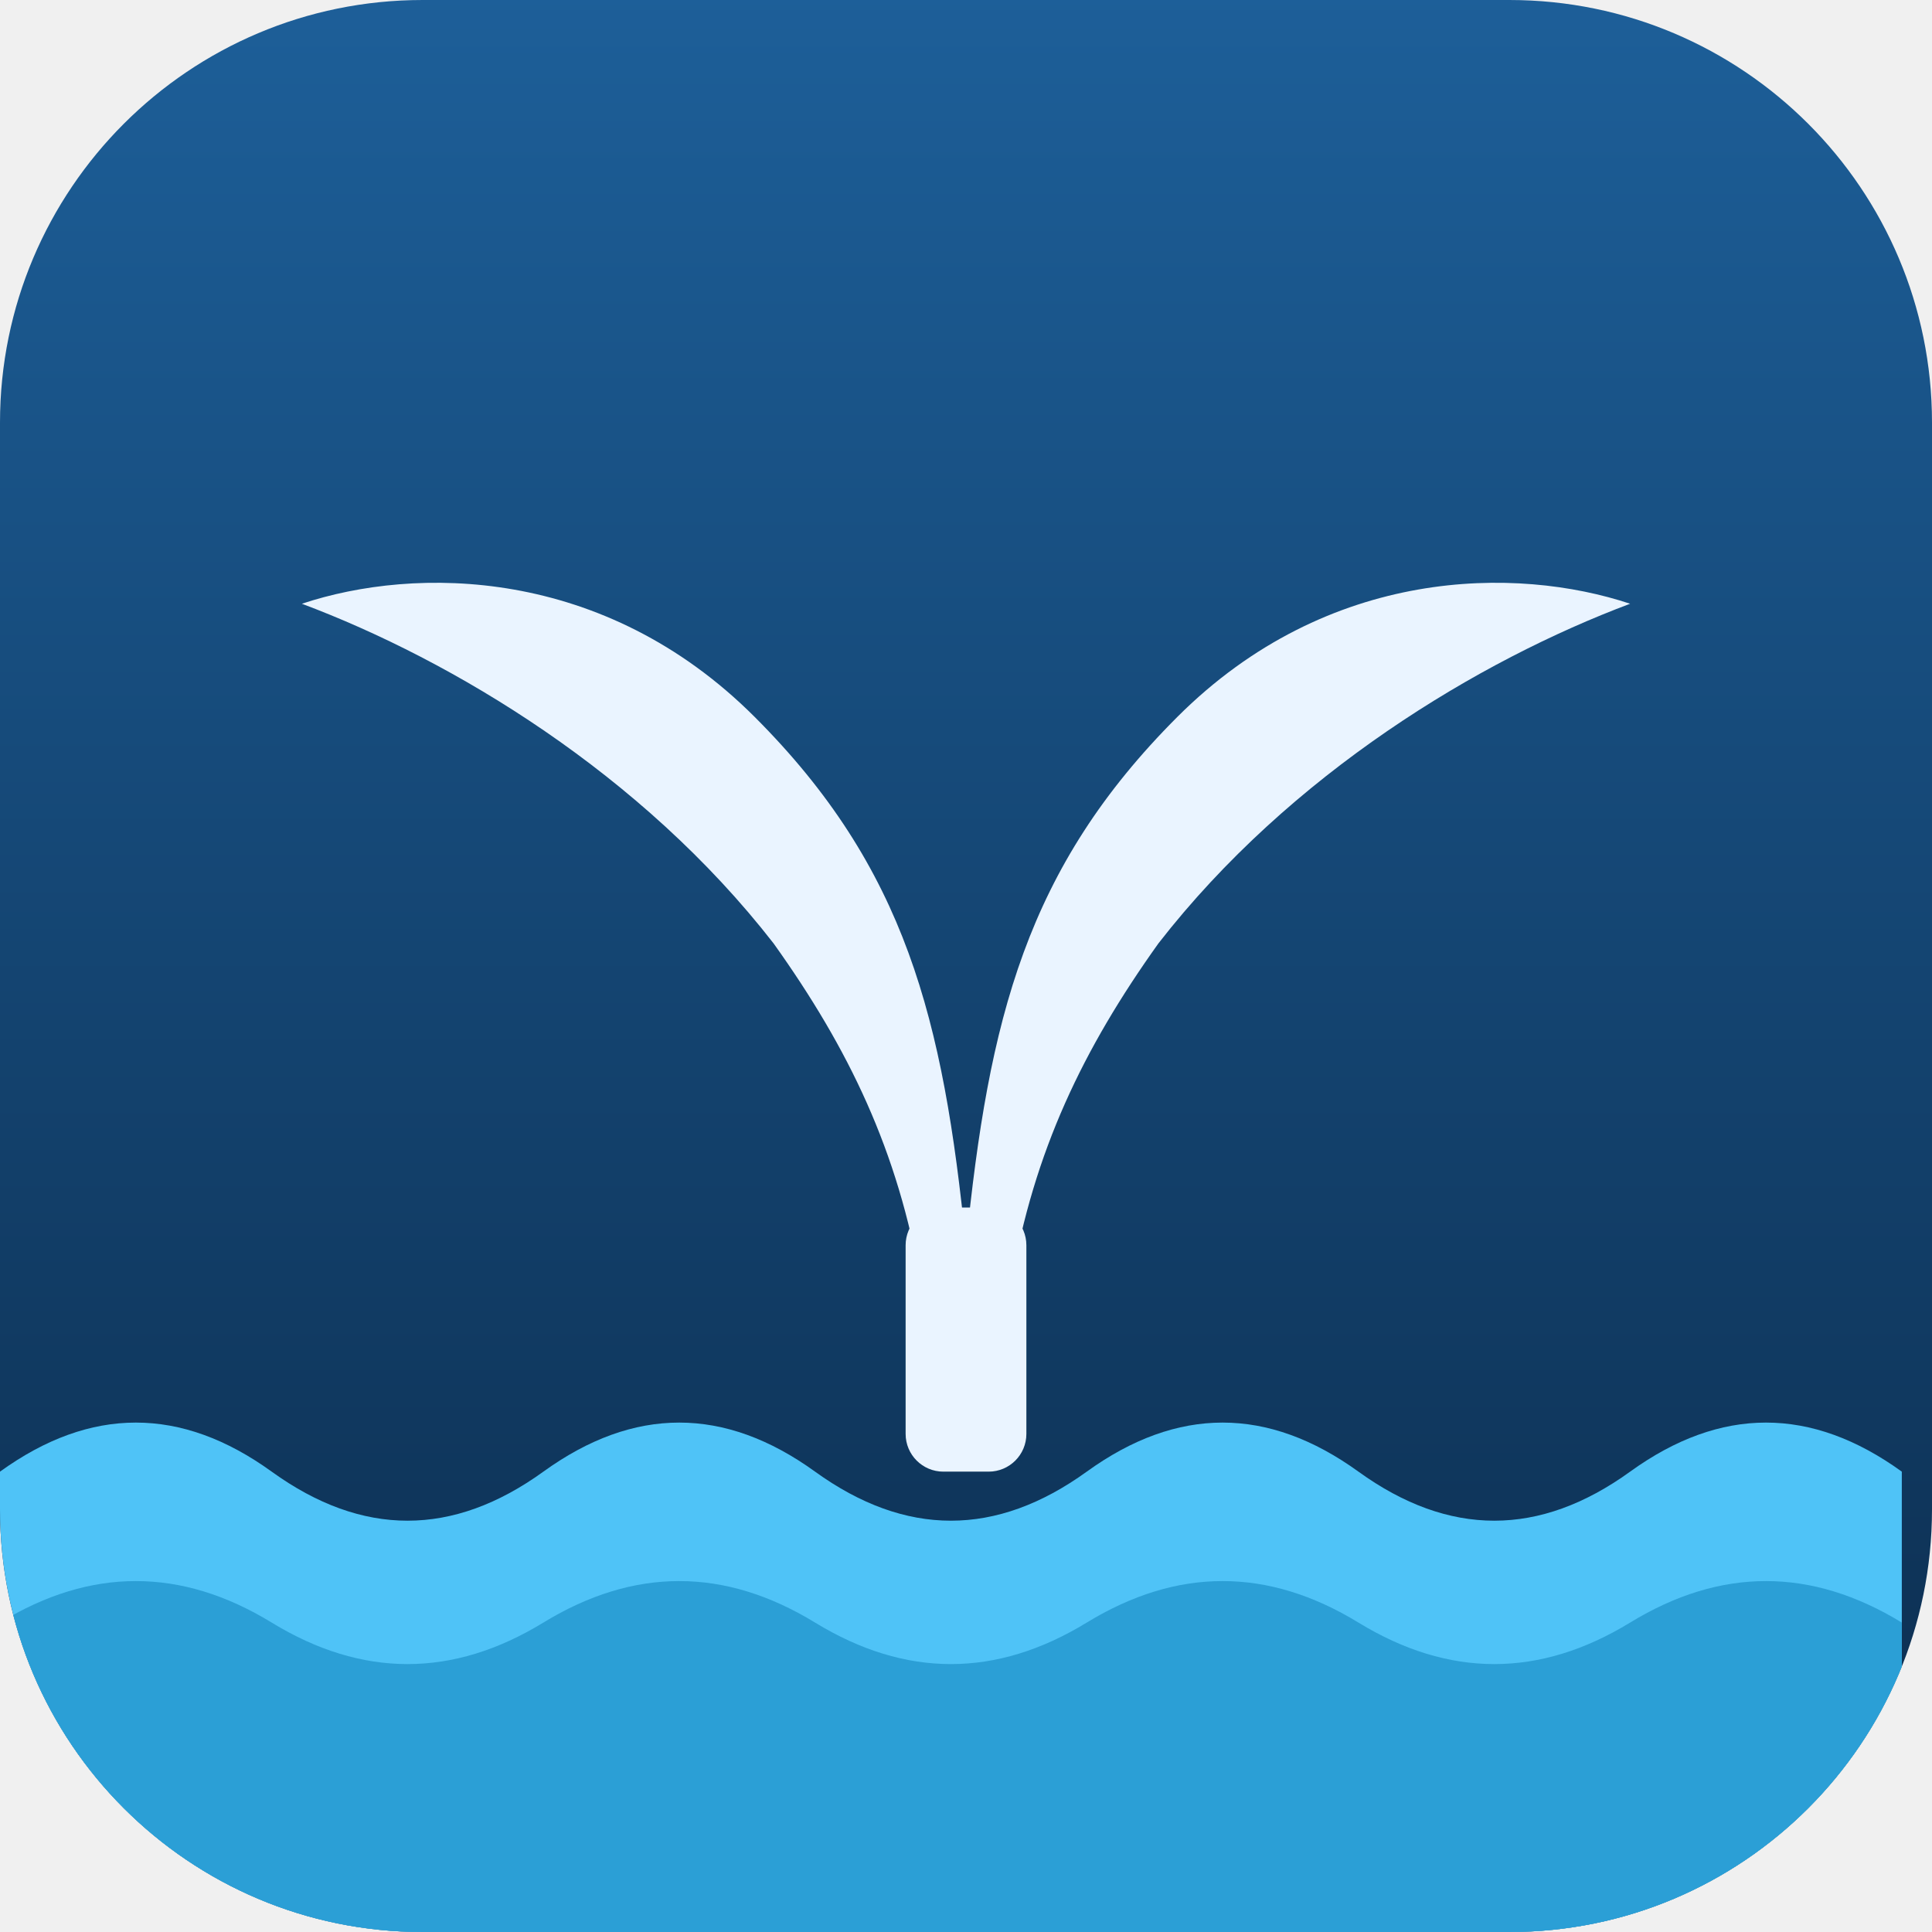
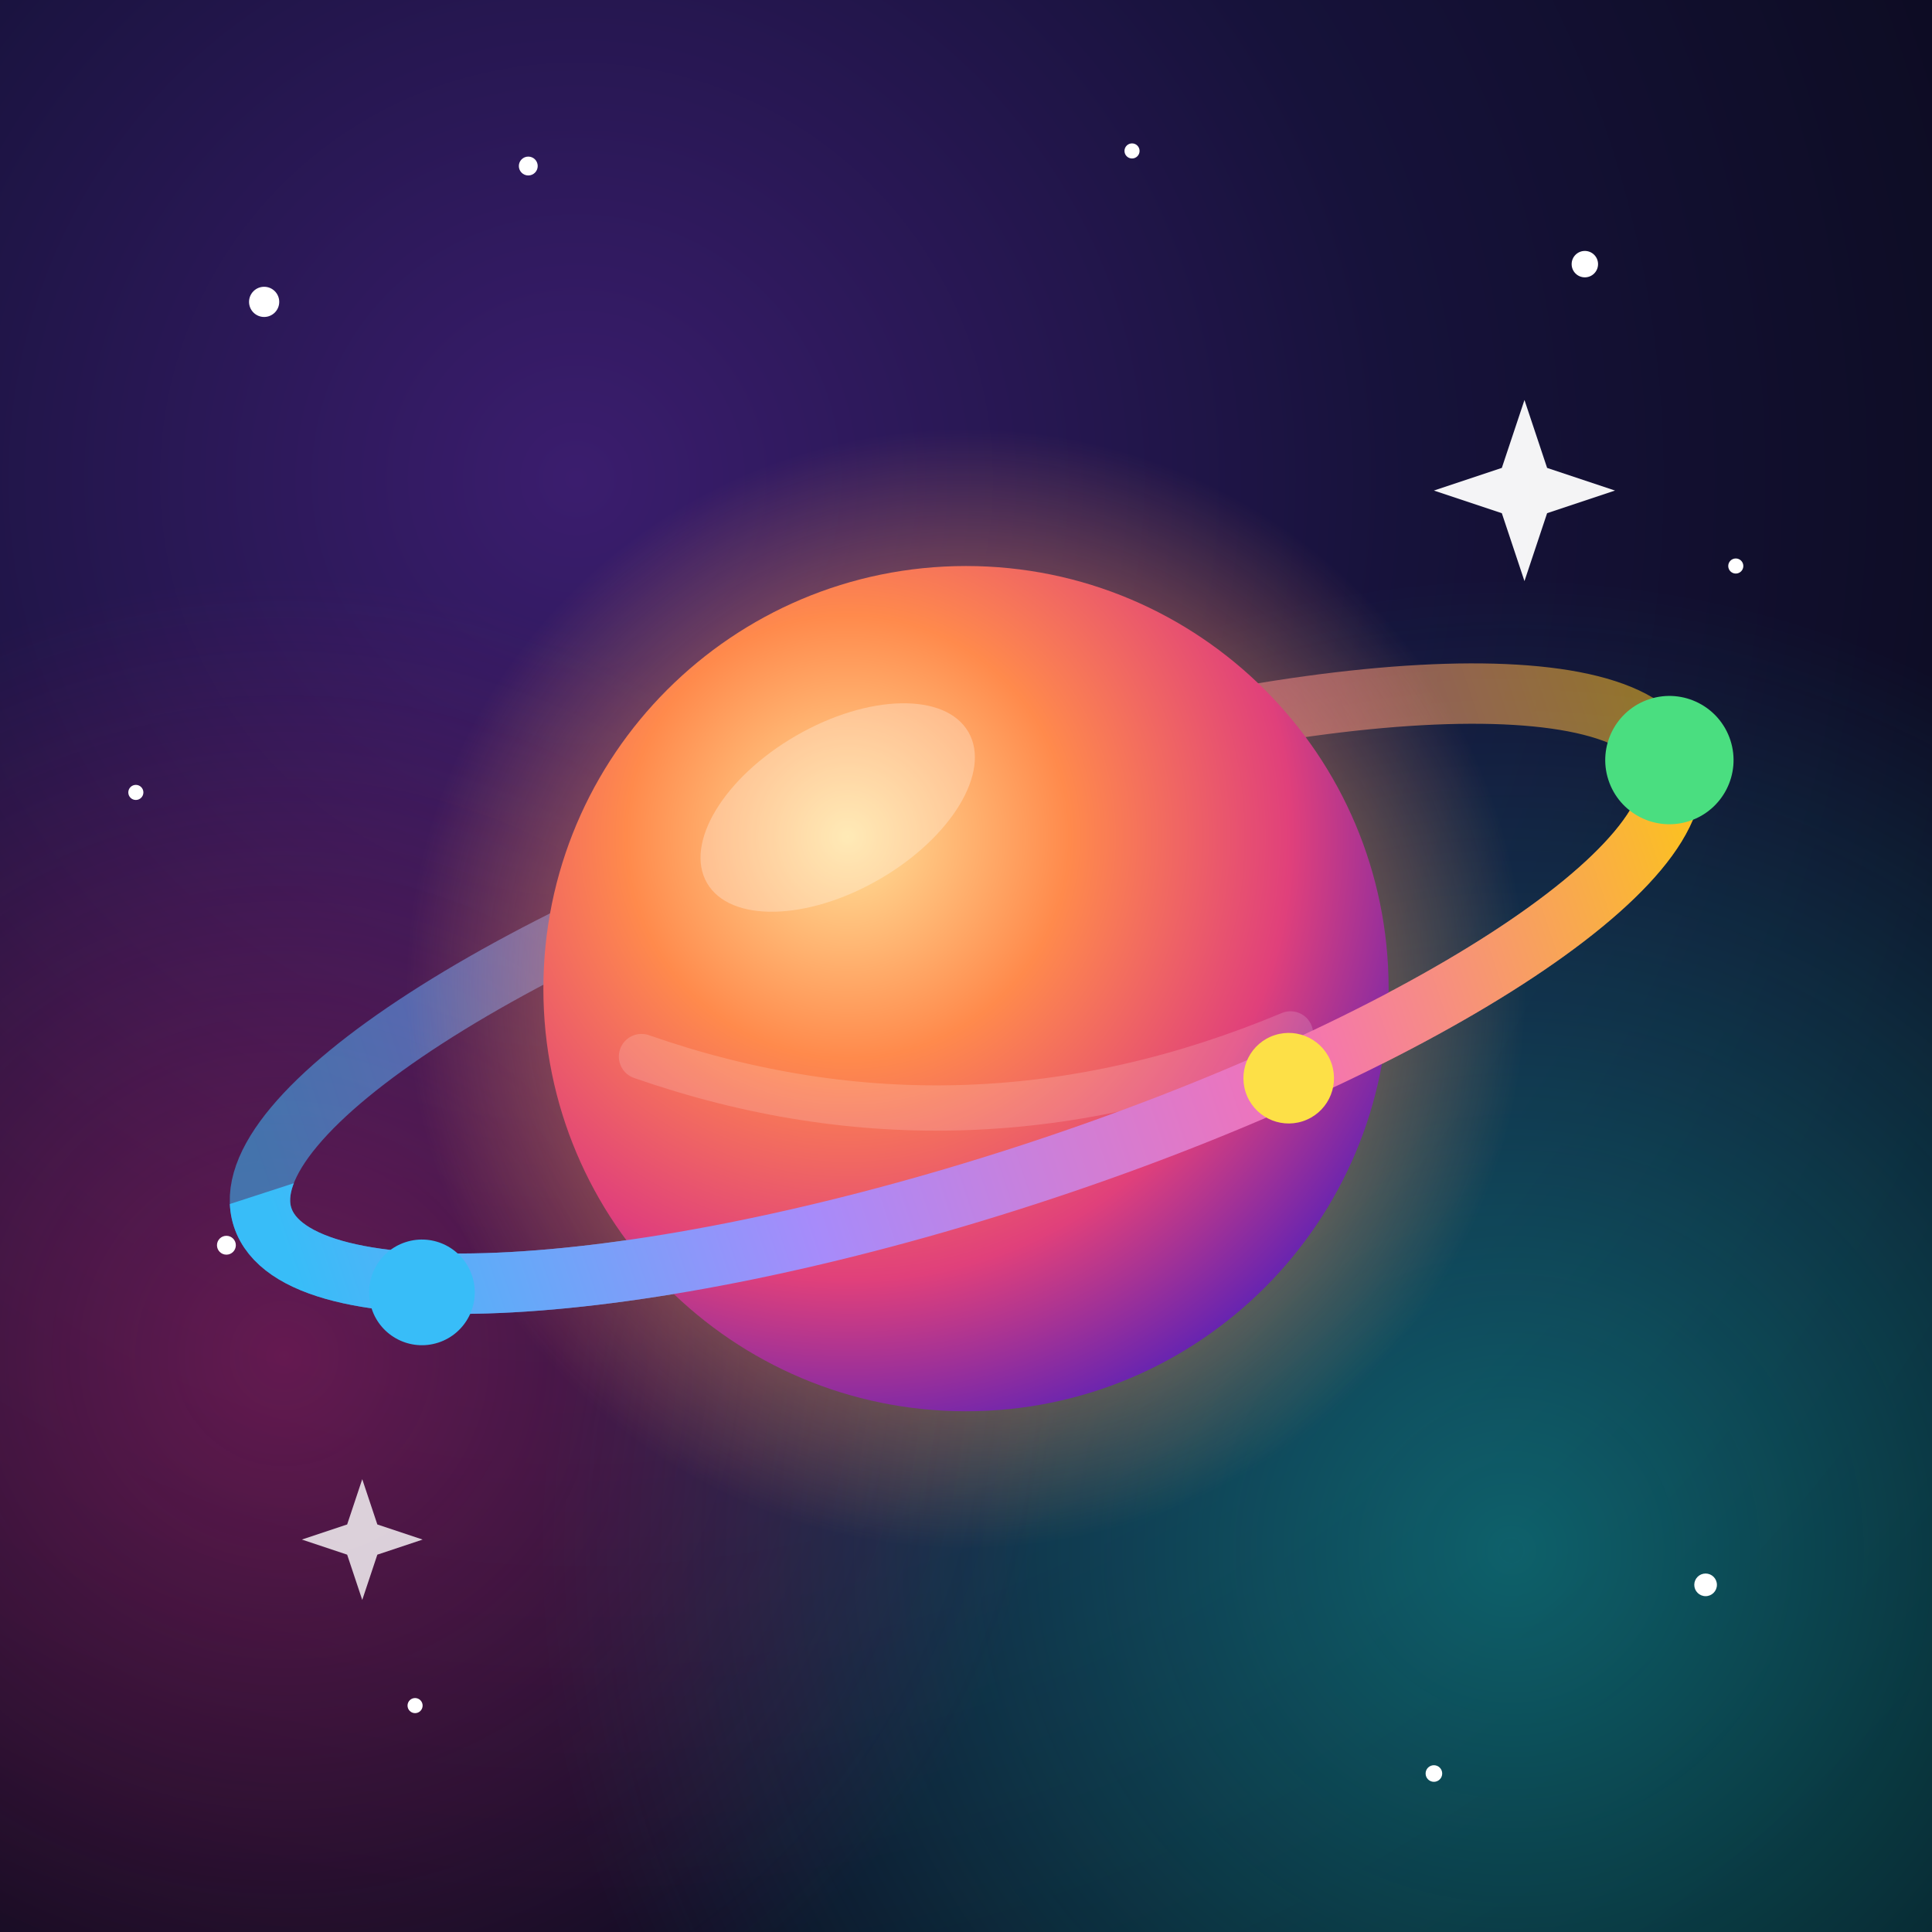
<svg xmlns="http://www.w3.org/2000/svg" viewBox="0 0 512 512">
  <defs>
-     <linearGradient id="sea" x1="0" y1="0" x2="0" y2="1">
-       <stop offset="0" stop-color="#1d5f99" />
-       <stop offset="1" stop-color="#0b2a4a" />
+     <radialGradient id="himmel" cx="0.3" cy="0.25" r="0.95">
+       <stop offset="0" stop-color="#3b1d6e" />
+       <stop offset="0.45" stop-color="#16123a" />
+       <stop offset="1" stop-color="#070814" />
+     </radialGradient>
+     <radialGradient id="nebel1" cx="0.78" cy="0.8" r="0.5">
+       <stop offset="0" stop-color="#0ea5a4" stop-opacity="0.55" />
+       <stop offset="1" stop-color="#0ea5a4" stop-opacity="0" />
+     </radialGradient>
+     <radialGradient id="nebel2" cx="0.15" cy="0.7" r="0.4">
+       <stop offset="0" stop-color="#db2777" stop-opacity="0.4" />
+       <stop offset="1" stop-color="#db2777" stop-opacity="0" />
+     </radialGradient>
+     <radialGradient id="planet" cx="0.36" cy="0.32" r="0.75">
+       <stop offset="0" stop-color="#ffe29a" />
+       <stop offset="0.35" stop-color="#ff8a4c" />
+       <stop offset="0.7" stop-color="#e0407b" />
+       <stop offset="1" stop-color="#5b21b6" />
+     </radialGradient>
+     <radialGradient id="glow" cx="0.5" cy="0.5" r="0.5">
+       <stop offset="0.55" stop-color="#ff9a5c" stop-opacity="0.55" />
+       <stop offset="1" stop-color="#ff9a5c" stop-opacity="0" />
+     </radialGradient>
+     <linearGradient id="ring" x1="0" y1="0" x2="1" y2="0">
+       <stop offset="0" stop-color="#38bdf8" />
+       <stop offset="0.35" stop-color="#a78bfa" />
+       <stop offset="0.7" stop-color="#f472b6" />
+       <stop offset="1" stop-color="#fbbf24" />
    </linearGradient>
-     <clipPath id="r">
-       <rect width="512" height="512" rx="112" />
+     <clipPath id="vorn">
+       <rect x="0" y="256" width="512" height="256" />
    </clipPath>
  </defs>
-   <g clip-path="url(#r)">
-     <rect width="512" height="512" rx="112" fill="url(#sea)" />
-     <path d="M256 330 C 250 270, 240 230, 200 190 C 160 150, 110 150, 80 160 C 120 175, 170 205, 205 250 C 225 278, 238 305, 244 340 Z" fill="#eaf4ff" />
-     <path d="M256 330 C 262 270, 272 230, 312 190 C 352 150, 402 150, 432 160 C 392 175, 342 205, 307 250 C 287 278, 274 305, 268 340 Z" fill="#eaf4ff" />
-     <rect x="240" y="320" width="32" height="70" rx="10" fill="#eaf4ff" />
-     <path d="M0 390 q 36 -26 72 0 t 72 0 t 72 0 t 72 0 t 72 0 t 72 0 t 72 0 V512 H0 Z" fill="#4fc3f7" />
-     <path d="M0 430 q 36 -22 72 0 t 72 0 t 72 0 t 72 0 t 72 0 t 72 0 t 72 0 V512 H0 Z" fill="#2b9fd6" />
+   <rect width="512" height="512" fill="url(#himmel)" />
+   <rect width="512" height="512" fill="url(#nebel1)" />
+   <rect width="512" height="512" fill="url(#nebel2)" />
+   <g fill="#fff">
+     <circle cx="70" cy="80" r="4" />
+     <circle cx="140" cy="44" r="2.5" />
+     <circle cx="420" cy="70" r="3.5" />
+     <circle cx="460" cy="150" r="2" />
+     <circle cx="60" cy="330" r="2.5" />
+     <circle cx="452" cy="420" r="3" />
+     <circle cx="110" cy="452" r="2" />
+     <circle cx="300" cy="40" r="2" />
+     <circle cx="36" cy="210" r="2" />
+     <circle cx="380" cy="470" r="2.2" />
+     <path d="M404 106 l6 18 18 6 -18 6 -6 18 -6 -18 -18 -6 18 -6z" opacity="0.95" />
+     <path d="M96 392 l4 12 12 4 -12 4 -4 12 -4 -12 -12 -4 12 -4z" opacity="0.8" />
+   </g>
+   <g transform="rotate(-18 256 262)">
+     <ellipse cx="256" cy="262" rx="196" ry="52" fill="none" stroke="url(#ring)" stroke-width="16" opacity="0.55" />
+     <circle cx="256" cy="262" r="150" fill="url(#glow)" />
+   </g>
+   <circle cx="256" cy="262" r="112" fill="url(#planet)" />
+   <ellipse cx="222" cy="214" rx="40" ry="22" fill="#fff" opacity="0.28" transform="rotate(-30 222 214)" />
+   <path d="M170 280 q 86 30 172 -6" stroke="#fff" stroke-opacity="0.16" stroke-width="12" fill="none" stroke-linecap="round" />
+   <g transform="rotate(-18 256 262)">
+     <g clip-path="url(#vorn)">
+       <ellipse cx="256" cy="262" rx="196" ry="52" fill="none" stroke="url(#ring)" stroke-width="16" />
+     </g>
+     <circle cx="452" cy="262" r="17" fill="#4ade80" />
+     <circle cx="94" cy="294" r="14" fill="#38bdf8" />
+     <circle cx="330" cy="311" r="12" fill="#fde047" />
  </g>
</svg>
